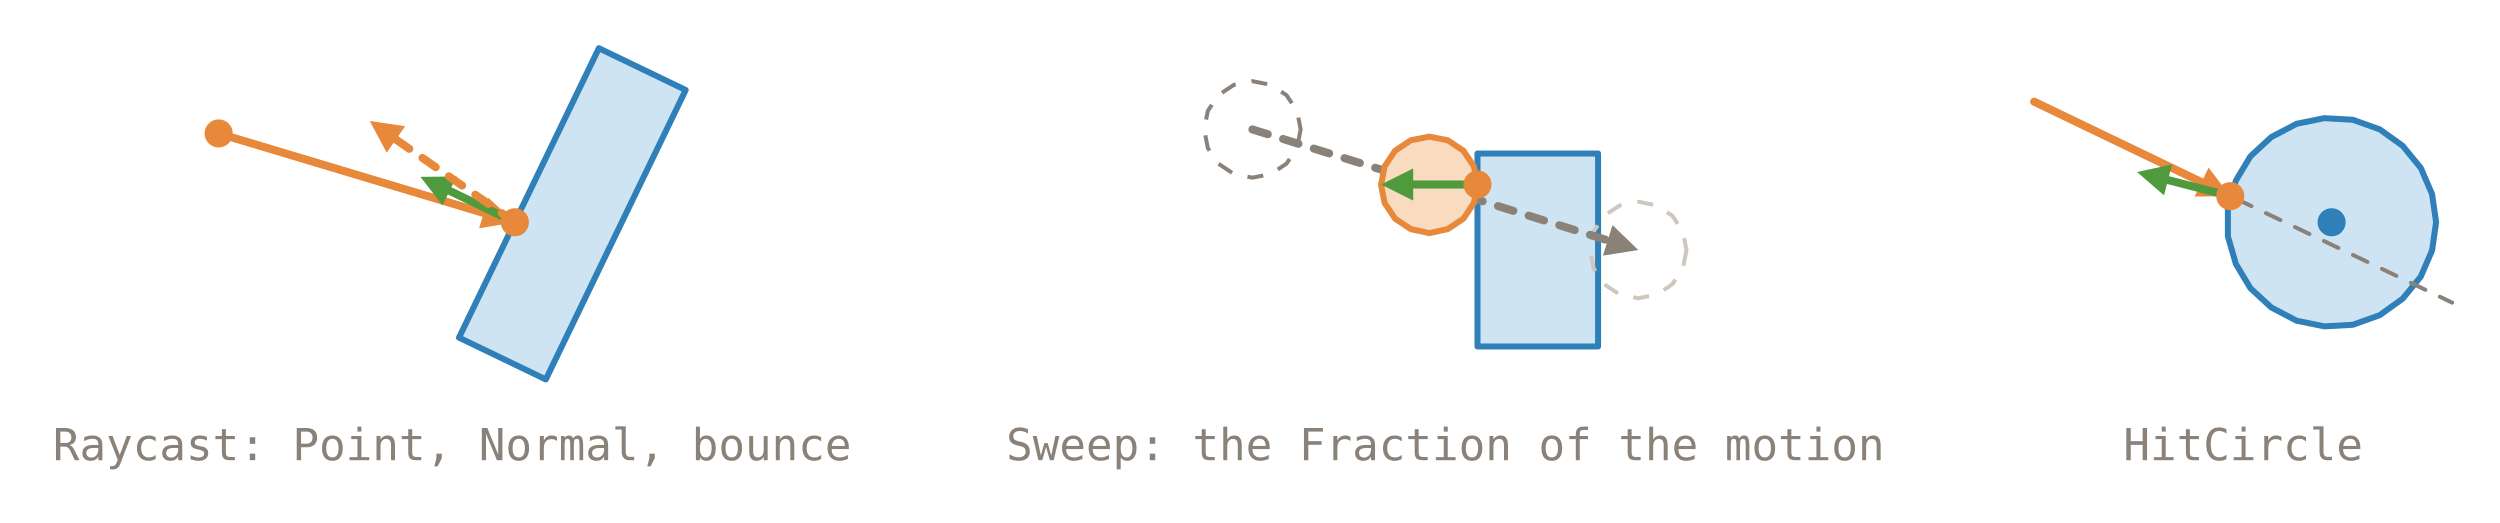
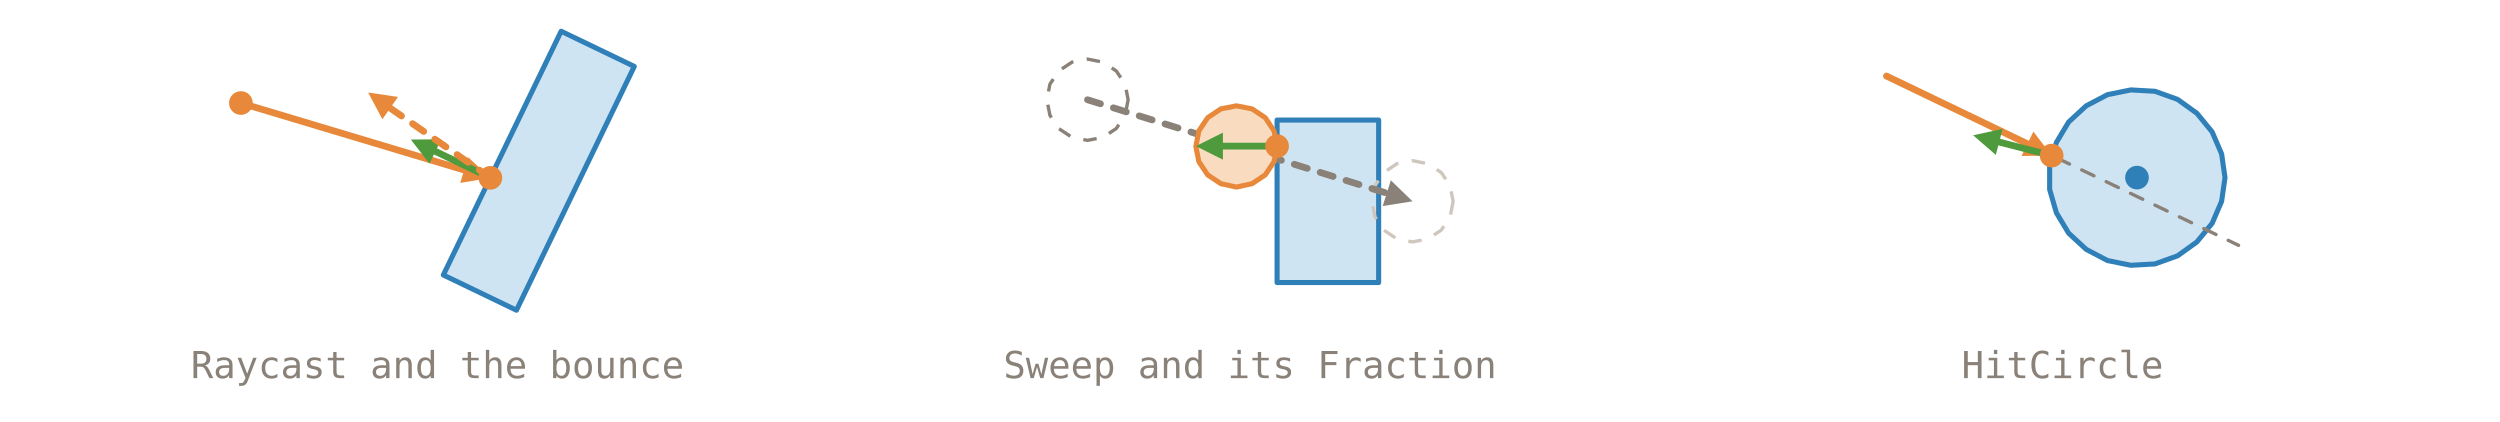
- <svg xmlns="http://www.w3.org/2000/svg" width="622" height="130" viewBox="0 0 622 130" role="img">
-   <g transform="translate(108.4 53.2)">
+ <svg xmlns="http://www.w3.org/2000/svg" width="960" height="162" viewBox="0 0 960 162" role="img">
+   <g transform="translate(92.5 12.0) scale(1.3) translate(54.0 41.2)">
    <polygon points="40.6,-41.2 62.2,-30.8 27.4,41.2 5.8,30.8" fill="#cfe4f3" stroke="#2f7fb8" stroke-width="1.5" stroke-linejoin="round" />
    <line x1="-54.0" y1="-20.0" x2="12.0" y2="-0.2" stroke="#e8883a" stroke-width="2" stroke-linecap="round" />
    <polygon points="19.7,2.1 10.8,3.6 13.1,-4.0" fill="#e8883a" />
    <line x1="19.7" y1="2.1" x2="3.5" y2="-5.7" stroke="#4f9a3c" stroke-width="2" stroke-linecap="round" />
    <polygon points="-3.8,-9.2 5.2,-9.3 1.7,-2.1" fill="#4f9a3c" />
    <line x1="19.7" y1="2.1" x2="-9.9" y2="-18.5" stroke="#e8883a" stroke-width="2" stroke-dasharray="4 4" stroke-linecap="round" />
    <polygon points="-16.4,-23.1 -7.6,-21.8 -12.2,-15.2" fill="#e8883a" />
    <circle cx="19.7" cy="2.1" r="3.5" fill="#e8883a" />
    <circle cx="-54.0" cy="-20.0" r="3.5" fill="#e8883a" />
  </g>
-   <text x="112.5" y="114.5" font-family="ui-monospace, SFMono-Regular, Menlo, Consolas, monospace" font-size="11" text-anchor="middle" fill="#8a8178">Raycast: Point, Normal, bounce</text>
-   <g transform="translate(357.6 46.2)">
+   <text x="168.0" y="145.2" font-family="ui-monospace, SFMono-Regular, Menlo, Consolas, monospace" font-size="14.3" text-anchor="middle" fill="#8a8178">Raycast and the bounce</text>
+   <g transform="translate(402.0 22.7) scale(1.3) translate(58.0 26.0)">
    <polygon points="10.0,-8.0 40.0,-8.0 40.0,40.0 10.0,40.0" fill="#cfe4f3" stroke="#2f7fb8" stroke-width="1.5" stroke-linejoin="round" />
    <polygon points="-34.0,-14.0 -34.9,-9.4 -37.5,-5.5 -41.4,-2.9 -46.0,-2.0 -50.6,-2.9 -54.5,-5.5 -57.1,-9.4 -58.0,-14.0 -57.1,-18.6 -54.5,-22.5 -50.6,-25.1 -46.0,-26.0 -41.4,-25.1 -37.5,-22.5 -34.9,-18.6" fill="none" stroke="#8a8178" stroke-width="1" stroke-dasharray="4 4" stroke-linejoin="round" />
    <polygon points="62.0,16.0 61.1,20.6 58.5,24.5 54.6,27.1 50.0,28.0 45.4,27.1 41.5,24.5 38.9,20.6 38.0,16.0 38.9,11.4 41.5,7.5 45.4,4.9 50.0,4.0 54.6,4.9 58.5,7.5 61.1,11.4" fill="none" stroke="#cfc7be" stroke-width="1" stroke-dasharray="4 4" stroke-linejoin="round" />
    <line x1="-46.0" y1="-14.0" x2="42.4" y2="13.6" stroke="#8a8178" stroke-width="2" stroke-dasharray="4 4" stroke-linecap="round" />
    <polygon points="50.0,16.0 41.2,17.4 43.6,9.8" fill="#8a8178" />
    <polygon points="10.0,-0.2 9.1,4.3 6.5,8.2 2.6,10.8 -2.0,11.8 -6.6,10.8 -10.5,8.2 -13.1,4.3 -14.0,-0.2 -13.1,-4.8 -10.5,-8.7 -6.6,-11.3 -2.0,-12.2 2.6,-11.3 6.5,-8.7 9.1,-4.8" fill="#f9dcc0" stroke="#e8883a" stroke-width="1.5" stroke-linejoin="round" />
    <line x1="10.0" y1="-0.3" x2="-6.0" y2="-0.3" stroke="#4f9a3c" stroke-width="2" stroke-linecap="round" />
    <polygon points="-14.0,-0.3 -6.0,-4.3 -6.0,3.7" fill="#4f9a3c" />
    <circle cx="10.0" cy="-0.3" r="3.5" fill="#e8883a" />
  </g>
-   <text x="359.6" y="114.5" font-family="ui-monospace, SFMono-Regular, Menlo, Consolas, monospace" font-size="11" text-anchor="middle" fill="#8a8178">Sweep: the Fraction of the motion</text>
-   <g transform="translate(560.1 55.3)">
+   <text x="480.0" y="145.2" font-family="ui-monospace, SFMono-Regular, Menlo, Consolas, monospace" font-size="14.3" text-anchor="middle" fill="#8a8178">Sweep and its Fraction</text>
+   <g transform="translate(724.4 29.2) scale(1.3) translate(54.0 30.0)">
    <polygon points="46.0,0.0 45.0,7.0 42.2,13.5 37.7,19.0 32.0,23.1 25.3,25.5 18.2,25.9 11.3,24.5 5.0,21.2 -0.2,16.4 -3.8,10.4 -5.8,3.5 -5.8,-3.5 -3.8,-10.4 -0.2,-16.4 5.0,-21.2 11.3,-24.5 18.2,-25.9 25.3,-25.5 32.0,-23.1 37.7,-19.0 42.2,-13.5 45.0,-7.0" fill="#cfe4f3" stroke="#2f7fb8" stroke-width="1.5" stroke-linejoin="round" />
    <line x1="-54.0" y1="-30.0" x2="50.0" y2="20.0" stroke="#8a8178" stroke-width="1" stroke-dasharray="4 4" stroke-linecap="round" />
    <line x1="-54.0" y1="-30.0" x2="-12.4" y2="-10.0" stroke="#e8883a" stroke-width="2" stroke-linecap="round" />
    <polygon points="-5.2,-6.5 -14.1,-6.4 -10.6,-13.6" fill="#e8883a" />
    <line x1="-5.2" y1="-6.5" x2="-20.7" y2="-10.5" stroke="#4f9a3c" stroke-width="2" stroke-linecap="round" />
    <polygon points="-28.4,-12.5 -19.7,-14.4 -21.7,-6.7" fill="#4f9a3c" />
    <circle cx="-5.2" cy="-6.5" r="3.5" fill="#e8883a" />
    <circle cx="20.0" cy="0.0" r="3.5" fill="#2f7fb8" />
  </g>
-   <text x="558.1" y="114.5" font-family="ui-monospace, SFMono-Regular, Menlo, Consolas, monospace" font-size="11" text-anchor="middle" fill="#8a8178">HitCircle</text>
+   <text x="792.0" y="145.2" font-family="ui-monospace, SFMono-Regular, Menlo, Consolas, monospace" font-size="14.3" text-anchor="middle" fill="#8a8178">HitCircle</text>
</svg>
